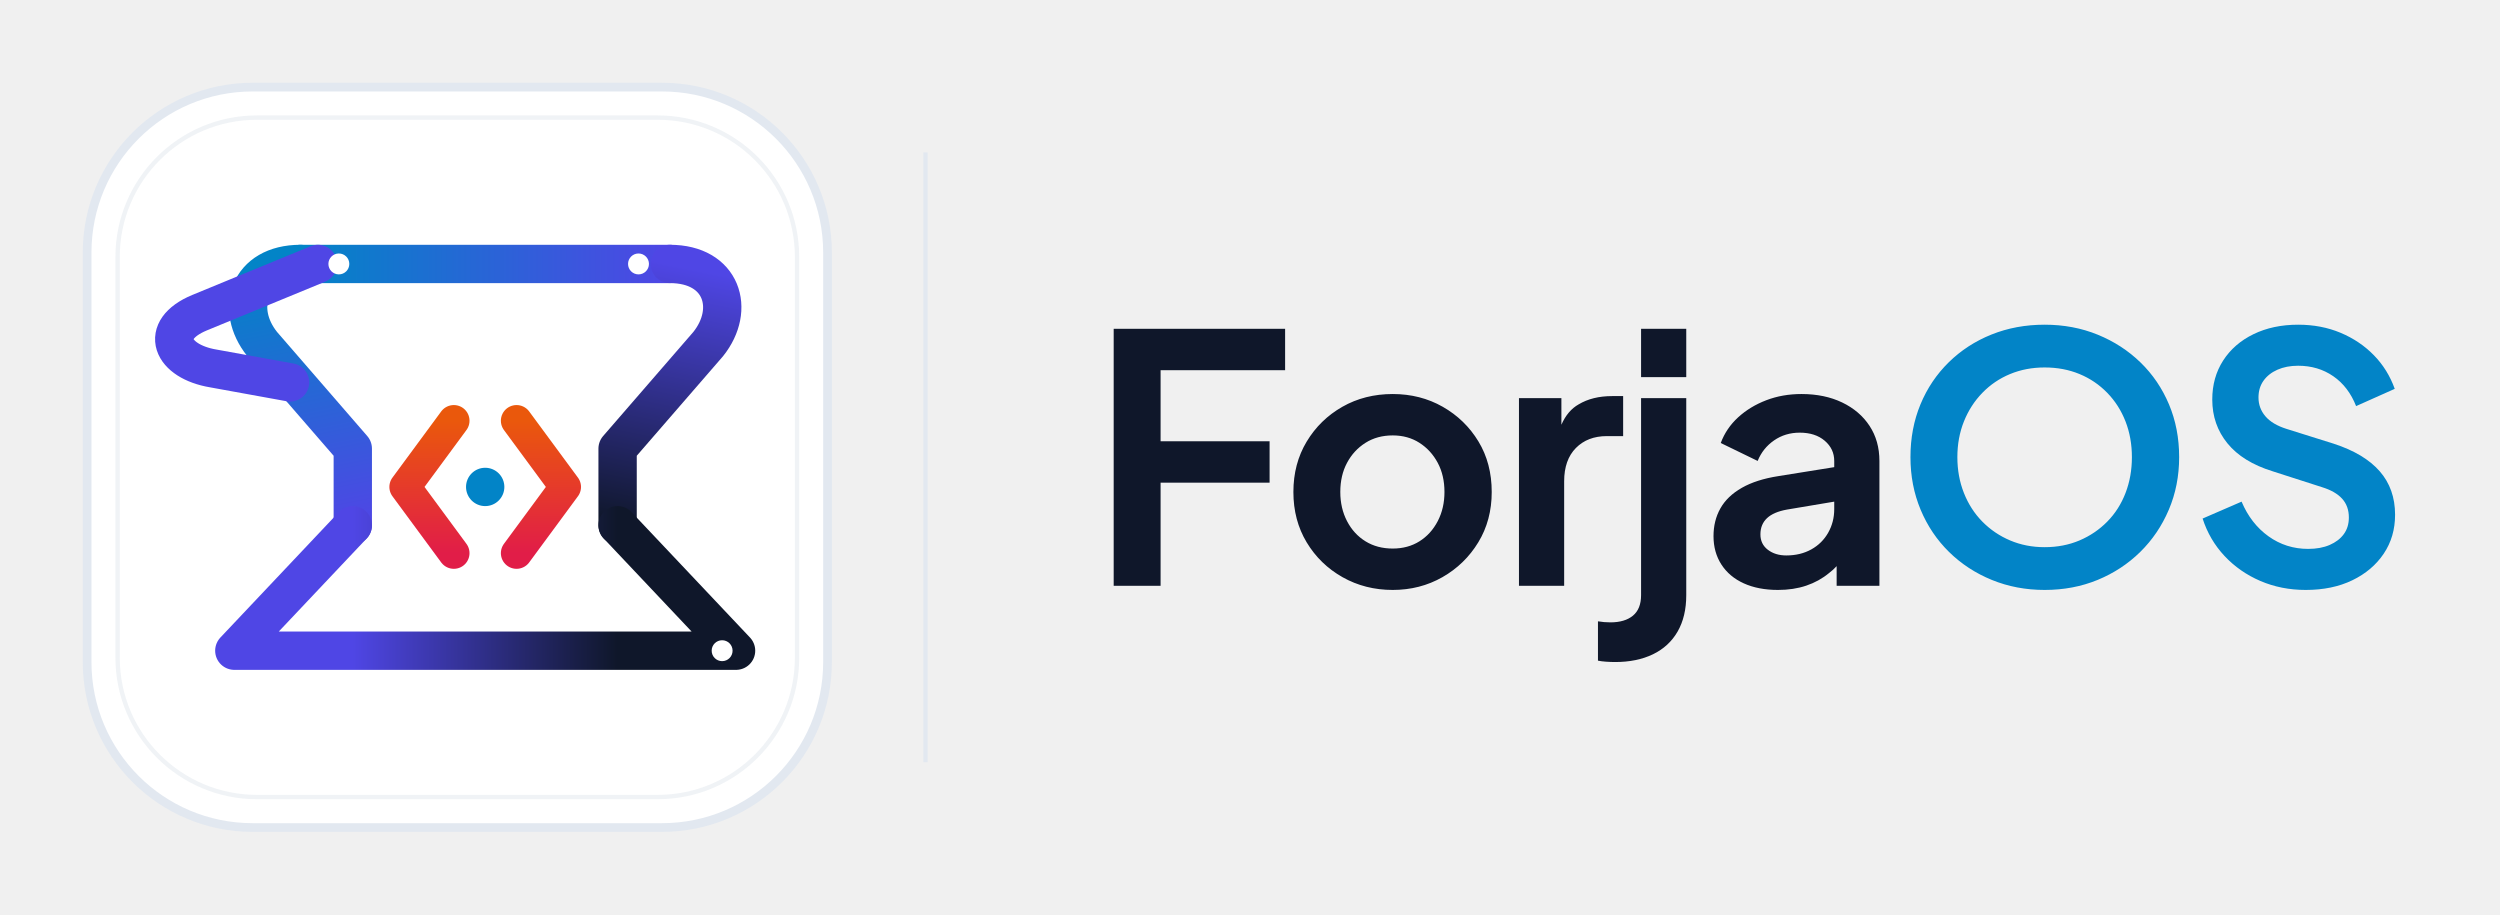
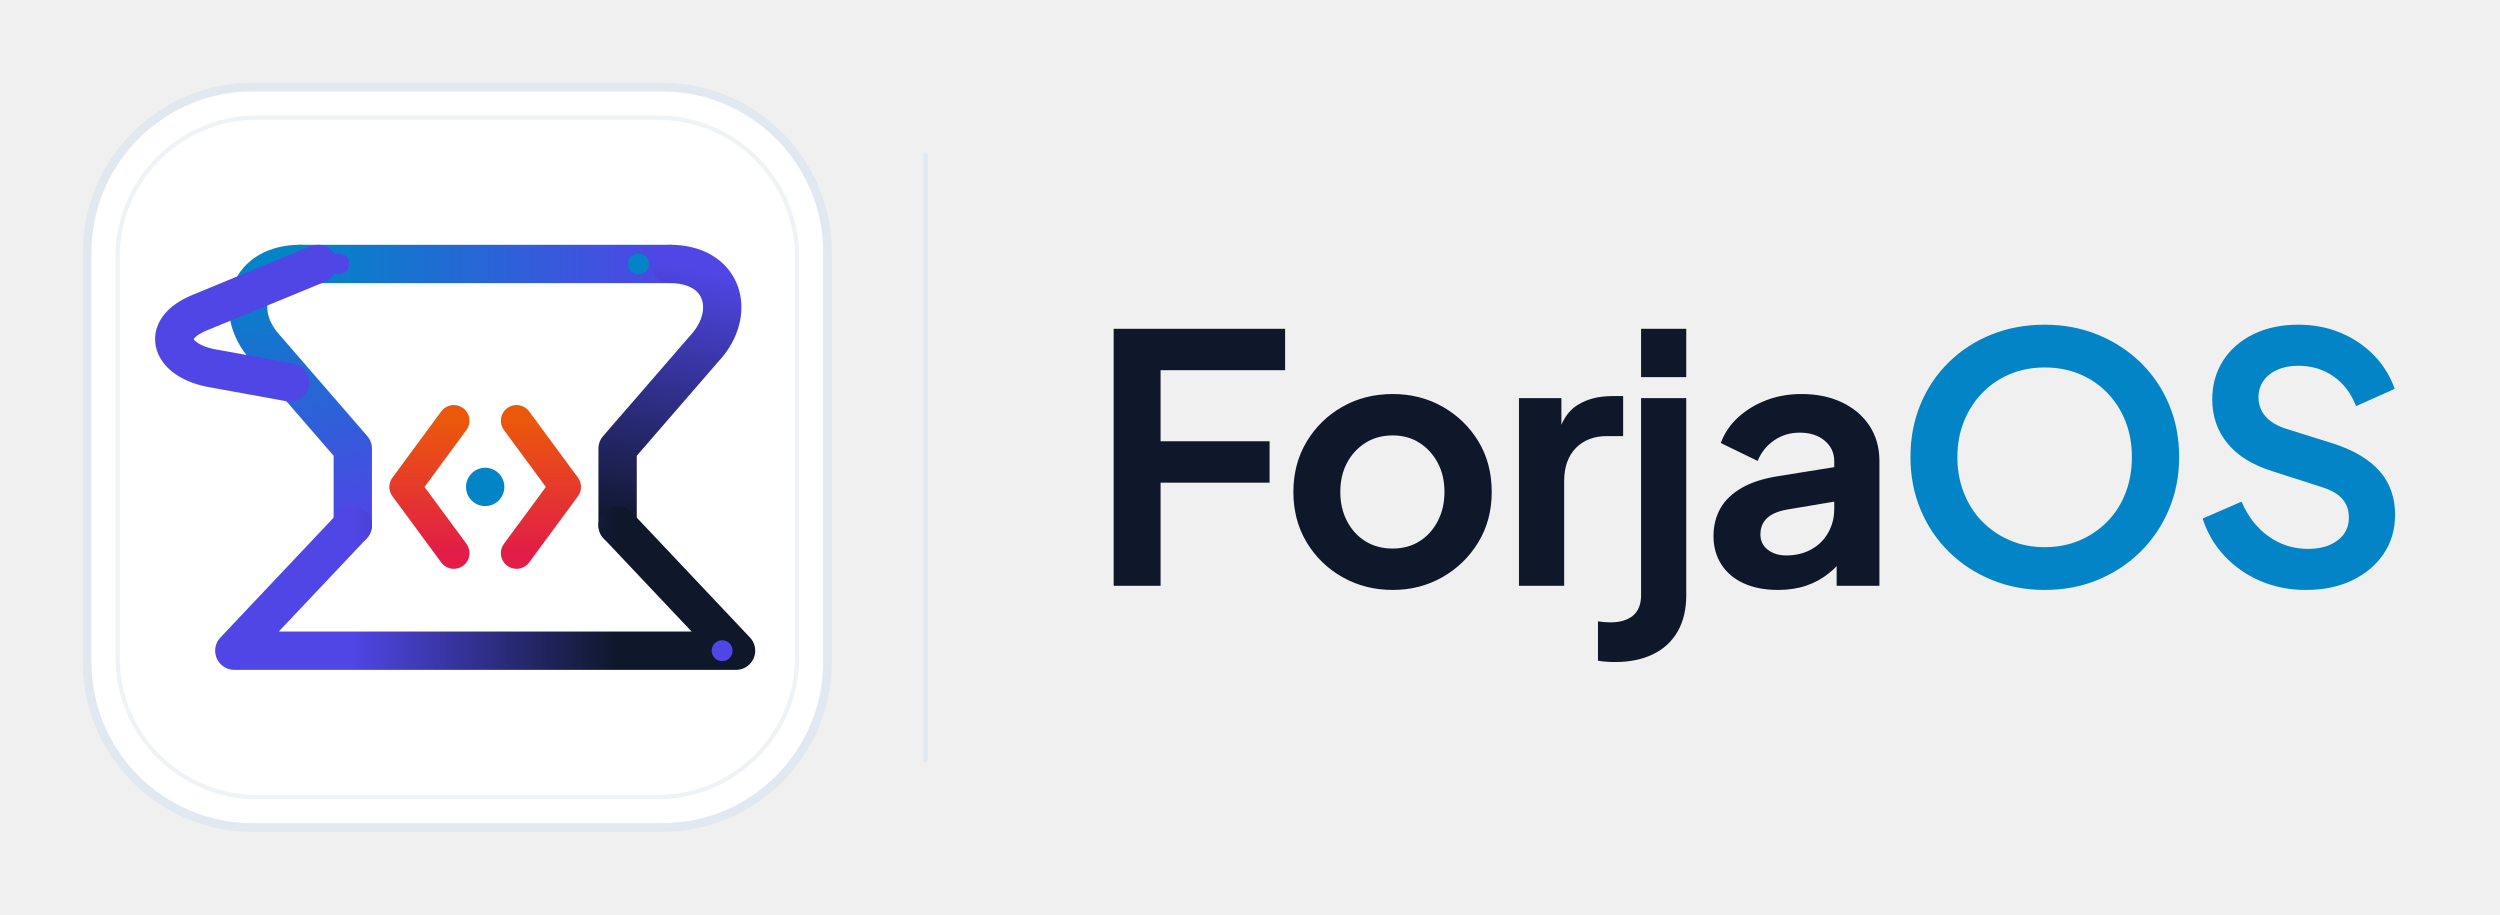
<svg xmlns="http://www.w3.org/2000/svg" viewBox="0 0 1148 420" width="1148" height="420" role="img" aria-label="ForjaOS">
  <defs>
    <linearGradient id="anvil-grad" gradientUnits="userSpaceOnUse" x1="150" y1="150" x2="362" y2="150">
      <stop offset="0" stop-color="#0284c7" />
      <stop offset="1" stop-color="#4f46e5" />
    </linearGradient>
    <linearGradient id="anvil-left-grad" gradientUnits="userSpaceOnUse" x1="150" y1="150" x2="180" y2="300">
      <stop offset="0" stop-color="#0284c7" />
      <stop offset="1" stop-color="#4f46e5" />
    </linearGradient>
    <linearGradient id="anvil-right-grad" gradientUnits="userSpaceOnUse" x1="362" y1="150" x2="332" y2="300">
      <stop offset="0" stop-color="#4f46e5" />
      <stop offset="1" stop-color="#0f172a" />
    </linearGradient>
    <linearGradient id="anvil-bottom-grad" gradientUnits="userSpaceOnUse" x1="180" y1="372" x2="332" y2="372">
      <stop offset="0" stop-color="#4f46e5" />
      <stop offset="1" stop-color="#0f172a" />
    </linearGradient>
    <linearGradient id="spark-grad" gradientUnits="userSpaceOnUse" x1="256" y1="240" x2="256" y2="316">
      <stop offset="0" stop-color="#ea580c" />
      <stop offset="1" stop-color="#e11d48" />
    </linearGradient>
  </defs>
  <rect id="logo-tile" x="40" y="40" width="340" height="340" rx="76" fill="#ffffff" stroke="#e2e8f0" stroke-width="4" />
  <rect id="logo-tile-inner" x="54" y="54" width="312" height="312" rx="64" fill="none" stroke="#cbd5e1" stroke-opacity="0.3" stroke-width="2" />
  <g transform="translate(210 210) scale(0.8) translate(-240 -261)">
    <g id="mark">
      <g id="anvil" fill="none" stroke-linecap="round" stroke-linejoin="round" stroke-width="22">
        <path d="M150 150H362" stroke="url(#anvil-grad)" />
        <path d="M150 150C120 150 112 176 128 196L180 256V300" stroke="url(#anvil-left-grad)" />
        <path d="M362 150C392 150 400 176 384 196L332 256V300" stroke="url(#anvil-right-grad)" />
        <path d="M180 300L112 372H400L332 300" stroke="url(#anvil-bottom-grad)" />
      </g>
      <path id="horn" d="M160 150L92 178C68 188 76 206 100 210L144 218" fill="none" stroke-linecap="round" stroke-linejoin="round" stroke="url(#anvil-bottom-grad)" stroke-width="22" />
      <g id="spark" fill="none" stroke-linecap="round" stroke-linejoin="round" stroke="url(#spark-grad)" stroke-width="18">
        <path d="M238 240L210 278L238 316" />
        <path d="M274 240L302 278L274 316" />
      </g>
      <circle id="core" cx="256" cy="278" r="11" fill="#0284c7" />
      <g id="nodes">
-         <circle cx="172" cy="150" r="6" fill="#ffffff" />
-         <circle cx="344" cy="150" r="6" fill="#ffffff" />
-         <circle cx="392" cy="372" r="6" fill="#ffffff" />
+         <circle cx="172" cy="150" r="6" fill="#4f46e5" />
+         <circle cx="344" cy="150" r="6" fill="#0284c7" />
+         <circle cx="392" cy="372" r="6" fill="#4f46e5" />
      </g>
    </g>
  </g>
  <path id="logo-divider" d="M425 70V350" fill="none" stroke="#e2e8f0" stroke-width="2" />
  <g id="wordmark" transform="translate(500 269.0) scale(0.158389)">
    <path id="word-forja" fill="#0f172a" d="M72.0 0V-745H569.0V-625H208.0V-419H524.0V-299H208.0V0ZM881.0 12Q801.0 12 735.5 -25.0Q670.0 -62 631.5 -126.0Q593.0 -190 593.0 -272Q593.0 -354 631.5 -418.0Q670.0 -482 735.0 -519.0Q800.0 -556 881.0 -556Q961.0 -556 1026.0 -519.0Q1091.0 -482 1129.5 -418.5Q1168.0 -355 1168.0 -272Q1168.0 -190 1129.0 -126.0Q1090.0 -62 1025.0 -25.0Q960.0 12 881.0 12ZM881.0 -108Q925.0 -108 958.5 -129.0Q992.0 -150 1011.5 -187.5Q1031.0 -225 1031.0 -272Q1031.0 -320 1011.5 -356.5Q992.0 -393 958.5 -414.5Q925.0 -436 881.0 -436Q836.0 -436 802.0 -414.5Q768.0 -393 748.5 -356.5Q729.0 -320 729.0 -272Q729.0 -225 748.5 -187.5Q768.0 -150 802.0 -129.0Q836.0 -108 881.0 -108ZM1247.0 0V-544H1370.0V-467Q1388.0 -508 1420.0 -526Q1460.0 -550 1517.0 -550H1549.0V-434H1502.0Q1446.0 -434 1412.0 -399.5Q1378.0 -365 1378.0 -303V0ZM1526.0 221Q1513.0 221 1499.0 220.0Q1485.0 219 1476.0 217V103Q1494.0 106 1512.0 106Q1554.0 106 1577.5 86.5Q1601.0 67 1601.0 27V-544H1732.0V27Q1732.0 89 1707.0 132.5Q1682.0 176 1635.5 198.5Q1589.0 221 1526.0 221ZM1601.0 -605V-745H1732.0V-605ZM1998.0 12Q1941.0 12 1899.0 -7.0Q1857.0 -26 1834.0 -61.5Q1811.0 -97 1811.0 -144Q1811.0 -189 1831.0 -224.5Q1851.0 -260 1893.0 -284.0Q1935.0 -308 1999.0 -318L2161.0 -344V-362Q2161.0 -397 2133.5 -420.5Q2106.0 -444 2061.0 -444Q2019.0 -444 1986.5 -421.5Q1954.0 -399 1939.0 -362L1832.0 -414Q1848.0 -457 1882.5 -488.5Q1917.0 -520 1964.0 -538.0Q2011.0 -556 2066.0 -556Q2133.0 -556 2184.0 -531.5Q2235.0 -507 2263.5 -463.5Q2292.0 -420 2292.0 -362V0H2168.0V-57Q2158.0 -46 2146.0 -37Q2117.0 -13 2080.0 -0.5Q2043.0 12 1998.0 12ZM2161.0 -244 2024.0 -221Q1985.0 -214 1966.0 -196.0Q1947.0 -178 1947.0 -149Q1947.0 -121 1968.5 -104.5Q1990.0 -88 2022.0 -88Q2063.0 -88 2094.5 -105.5Q2126.0 -123 2143.5 -154.0Q2161.0 -185 2161.0 -222Z" />
    <path id="word-os" fill="#0284c7" transform="translate(2332.0 0)" d="M439.0 12Q357.0 12 286.0 -17.0Q215.0 -46 162.0 -98.0Q109.0 -150 79.5 -220.5Q50.0 -291 50.0 -373Q50.0 -456 79.0 -526.0Q108.0 -596 161.0 -648.0Q214.0 -700 285.0 -728.5Q356.0 -757 439.0 -757Q522.0 -757 593.0 -728.0Q664.0 -699 717.0 -647.5Q770.0 -596 799.5 -526.0Q829.0 -456 829.0 -373Q829.0 -291 799.0 -220.5Q769.0 -150 716.0 -98.0Q663.0 -46 592.5 -17.0Q522.0 12 439.0 12ZM439.0 -112Q494.0 -112 540.0 -131.5Q586.0 -151 620.5 -186.0Q655.0 -221 673.5 -269.0Q692.0 -317 692.0 -373Q692.0 -429 673.5 -476.5Q655.0 -524 620.5 -559.5Q586.0 -595 540.0 -614.0Q494.0 -633 439.0 -633Q385.0 -633 339.0 -614.0Q293.0 -595 258.5 -559.5Q224.0 -524 205.0 -476.5Q186.0 -429 186.0 -373Q186.0 -317 205.0 -269.0Q224.0 -221 258.5 -186.0Q293.0 -151 339.0 -131.5Q385.0 -112 439.0 -112ZM1196.0 12Q1125.0 12 1064.5 -14.0Q1004.0 -40 960.5 -86.5Q917.0 -133 897.0 -195L1010.0 -244Q1037.0 -180 1088.0 -143.5Q1139.0 -107 1203.0 -107Q1239.0 -107 1265.5 -118.5Q1292.0 -130 1306.5 -150.0Q1321.0 -170 1321.0 -198Q1321.0 -231 1301.5 -252.5Q1282.0 -274 1243.0 -286L1100.0 -332Q1013.0 -359 969.0 -413.0Q925.0 -467 925.0 -540Q925.0 -604 956.5 -653.0Q988.0 -702 1044.5 -729.5Q1101.0 -757 1174.0 -757Q1241.0 -757 1297.0 -733.5Q1353.0 -710 1393.5 -668.5Q1434.0 -627 1454.0 -571L1342.0 -521Q1320.0 -577 1276.0 -607.5Q1232.0 -638 1174.0 -638Q1140.0 -638 1114.0 -626.5Q1088.0 -615 1073.5 -594.5Q1059.0 -574 1059.0 -546Q1059.0 -515 1079.0 -491.5Q1099.0 -468 1140.0 -455L1277.0 -412Q1366.0 -383 1410.5 -332.0Q1455.0 -281 1455.0 -206Q1455.0 -142 1422.0 -93.0Q1389.0 -44 1331.0 -16.0Q1273.0 12 1196.0 12Z" />
  </g>
</svg>
